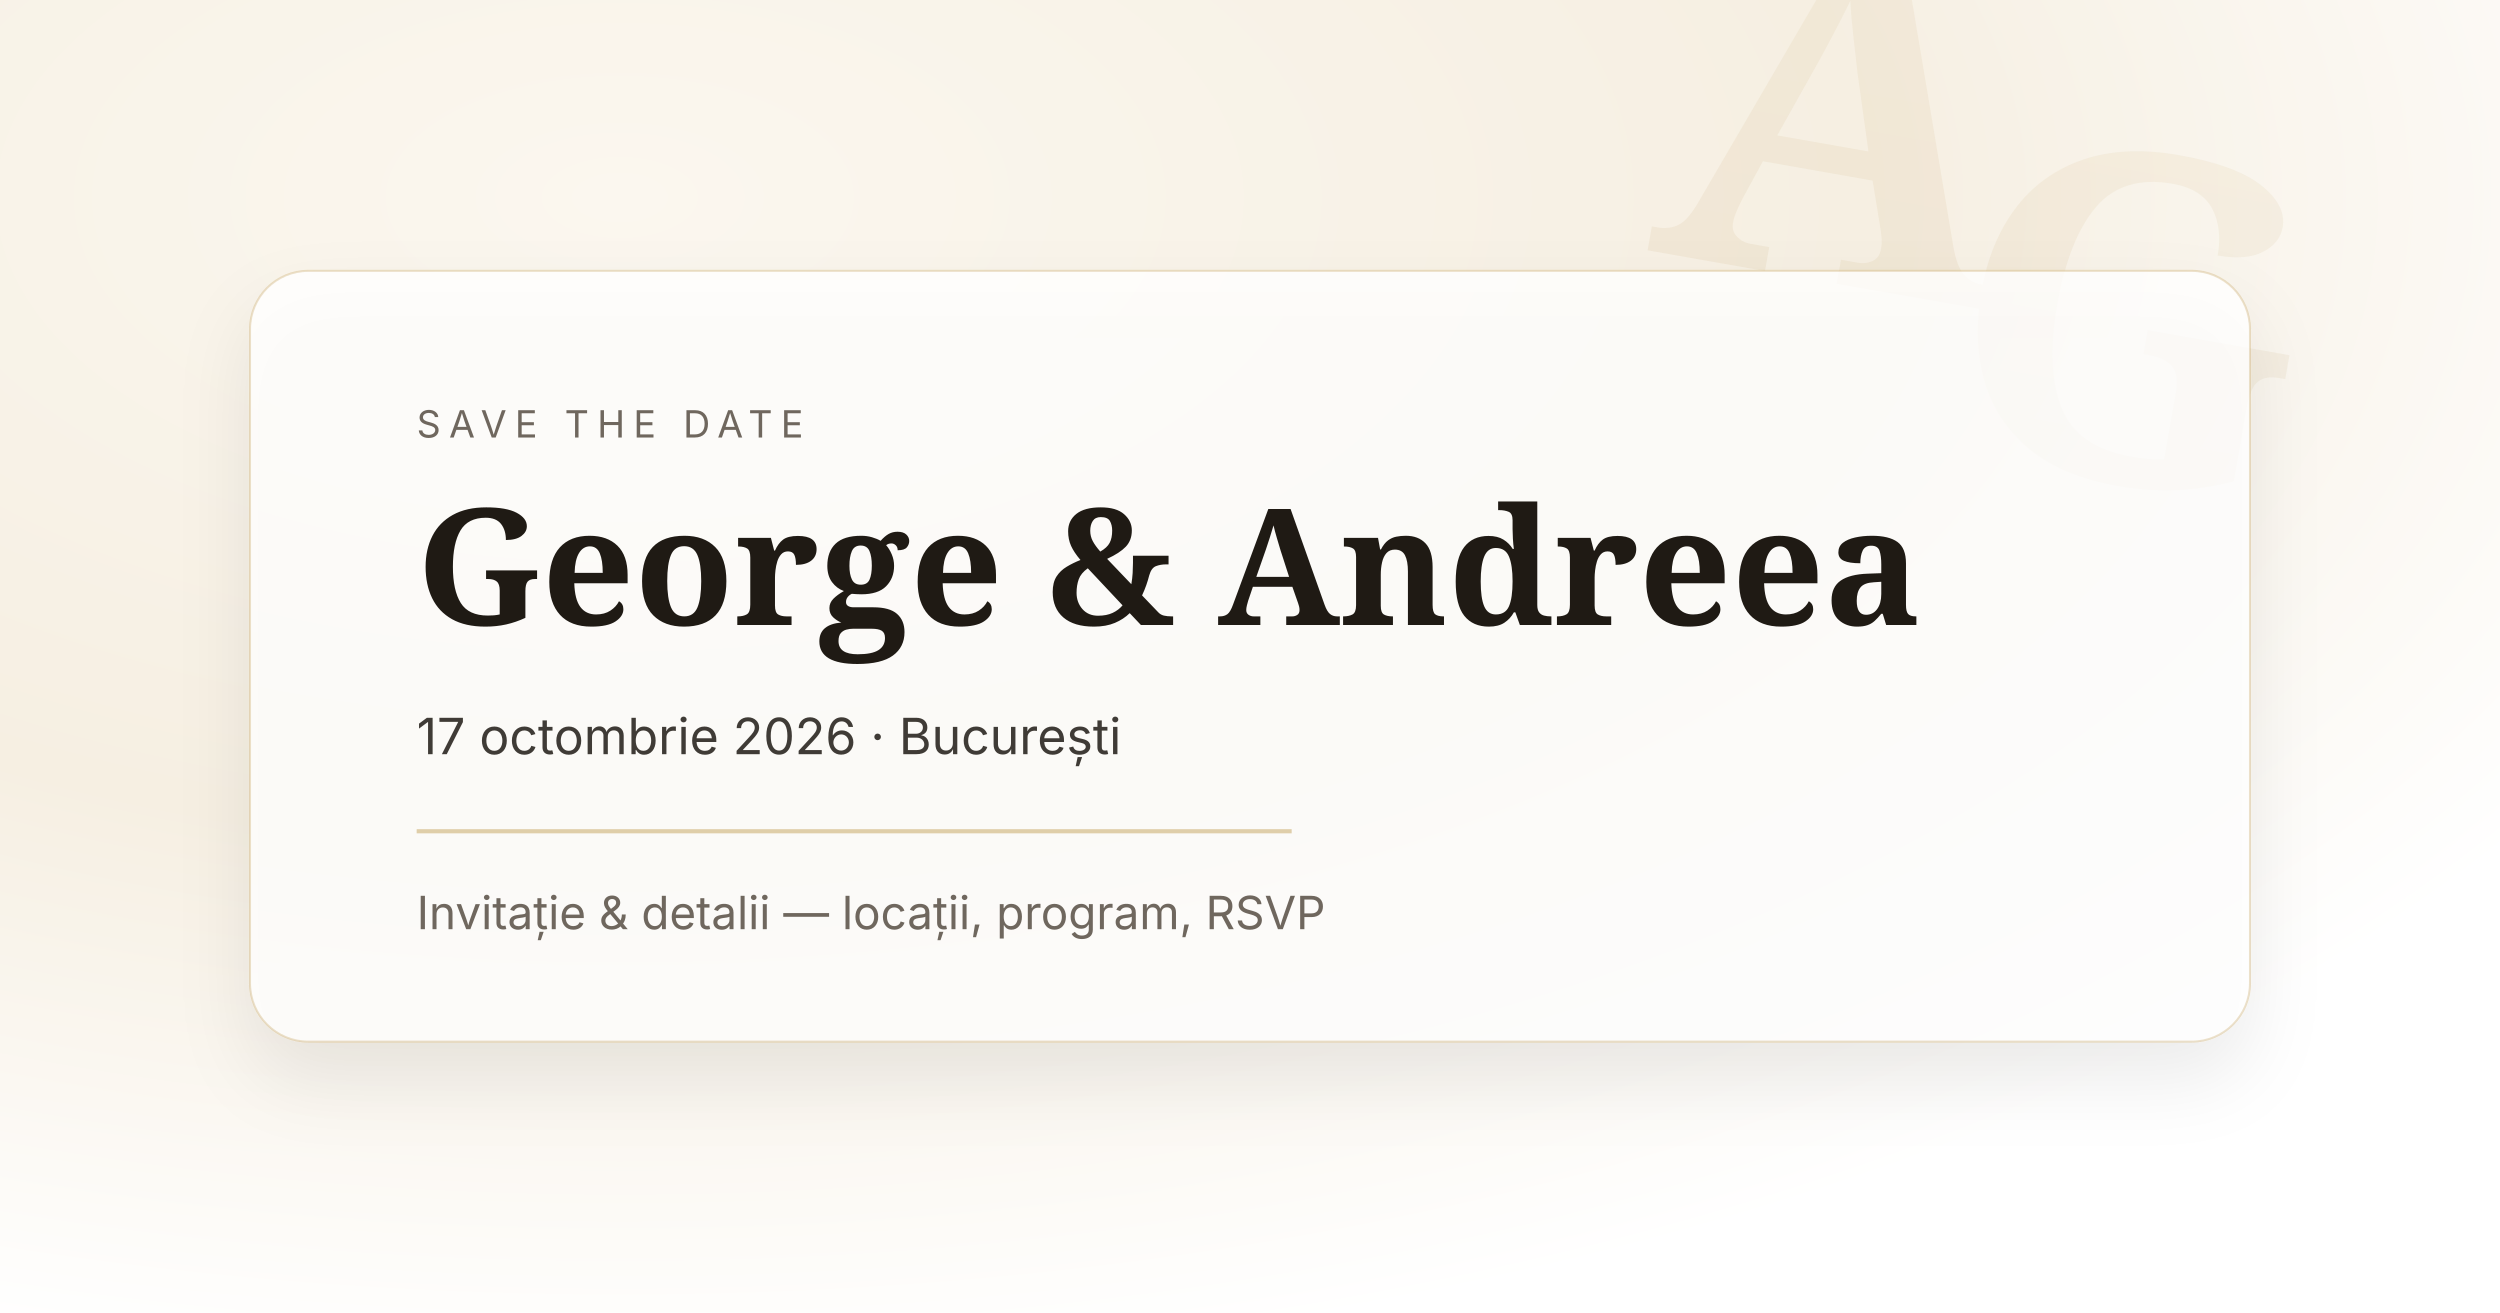
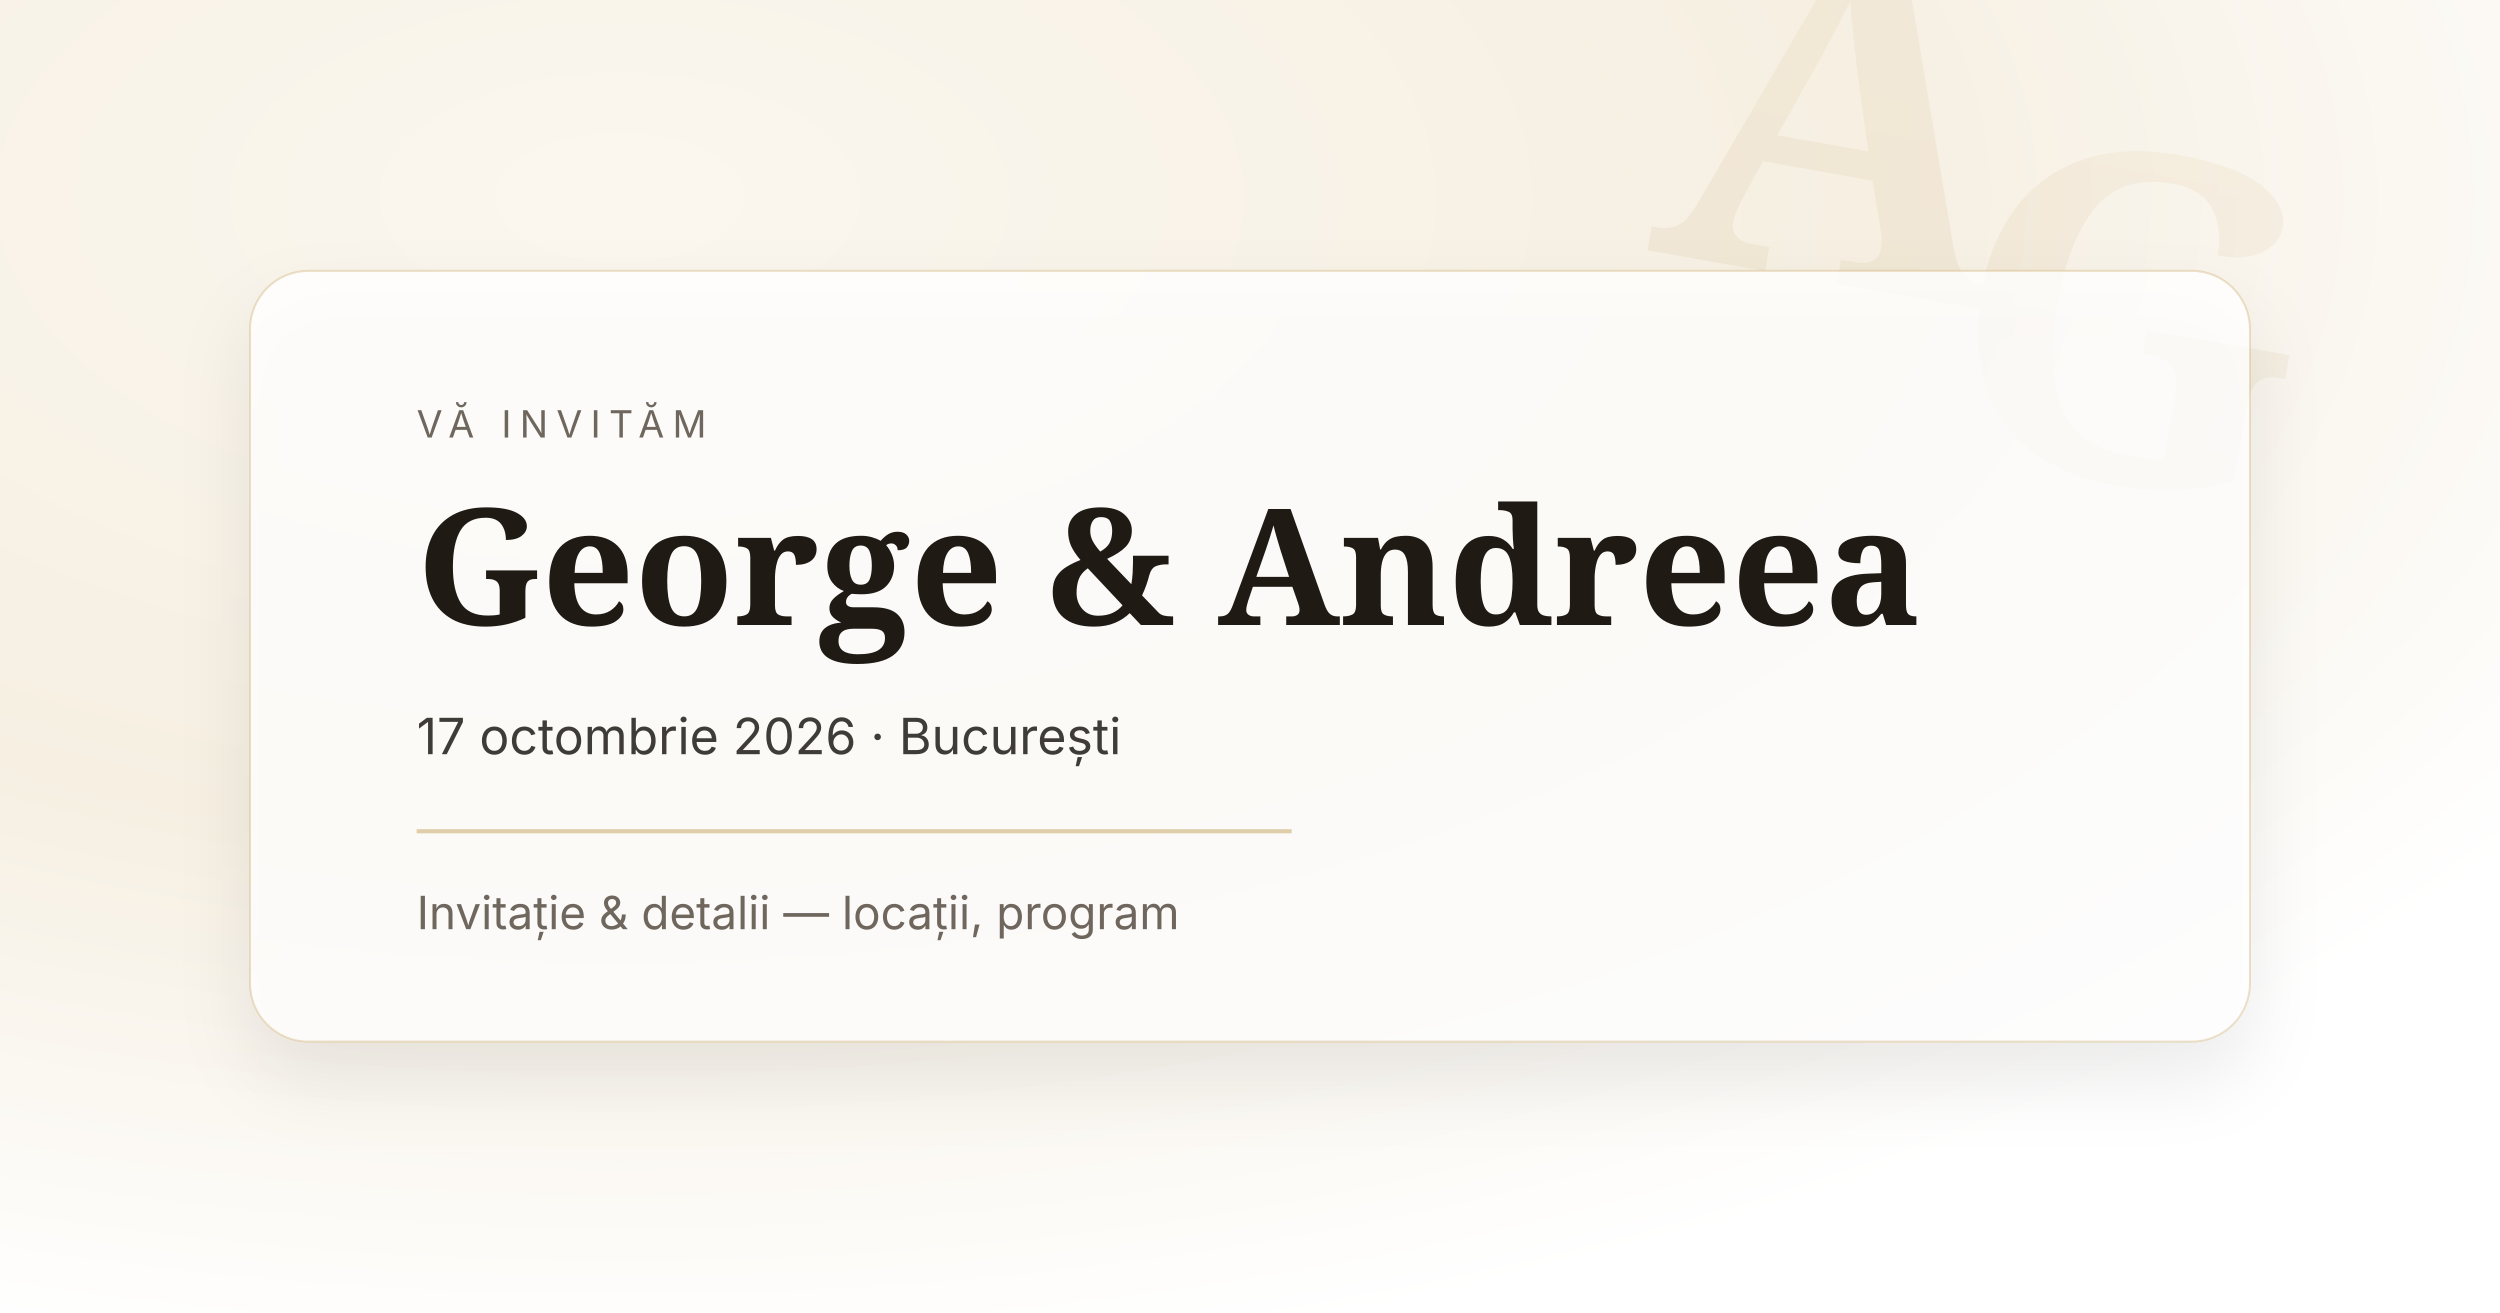
<svg xmlns="http://www.w3.org/2000/svg" width="1200" height="630" viewBox="0 0 1200 630">
  <defs>
    <radialGradient id="bg" cx="25%" cy="15%" r="90%">
      <stop offset="0%" stop-color="#fbf7ef" />
      <stop offset="55%" stop-color="#f6efe2" />
      <stop offset="100%" stop-color="#ffffff" />
    </radialGradient>
    <linearGradient id="gold" x1="0" x2="0" y1="0" y2="1">
      <stop offset="0%" stop-color="#c8aa6a" />
      <stop offset="100%" stop-color="#b89453" />
    </linearGradient>
    <filter id="softShadow" x="-20%" y="-20%" width="140%" height="140%">
      <feDropShadow dx="0" dy="18" stdDeviation="18" flood-color="#000000" flood-opacity="0.10" />
    </filter>
  </defs>
  <rect width="1200" height="630" fill="url(#bg)" />
  <g opacity="0.10" transform="translate(790,120) rotate(10)">
    <text x="0" y="0" font-family="Playfair Display, Georgia, serif" font-size="220" fill="url(#gold)" font-weight="600">A</text>
    <text x="150" y="70" font-family="Playfair Display, Georgia, serif" font-size="220" fill="url(#gold)" font-weight="600">G</text>
  </g>
  <g filter="url(#softShadow)">
    <rect x="120" y="130" width="960" height="370" rx="28" fill="rgba(255,255,255,0.78)" stroke="rgba(200,170,106,0.35)" />
  </g>
  <text x="200" y="210" font-family="Inter, system-ui, -apple-system, Segoe UI, Arial, sans-serif" font-size="18" letter-spacing="4" fill="#6f675e">
-     SAVE THE DATE
+     VĂ INVITĂM
  </text>
  <text x="200" y="300" font-family="Playfair Display, Georgia, serif" font-size="78" fill="#1f1a14" font-weight="600">
    George &amp; Andreea
  </text>
  <text x="200" y="362" font-family="Inter, system-ui, -apple-system, Segoe UI, Arial, sans-serif" font-size="24" fill="#1f1a14" opacity="0.85">
    17 octombrie 2026 · București
  </text>
  <rect x="200" y="398" width="420" height="2" fill="rgba(200,170,106,0.55)" />
  <text x="200" y="446" font-family="Inter, system-ui, -apple-system, Segoe UI, Arial, sans-serif" font-size="22" fill="#6f675e">
-     Invitație &amp; detalii — locații, program, RSVP
+     Invitație &amp; detalii — locații, program
  </text>
</svg>
